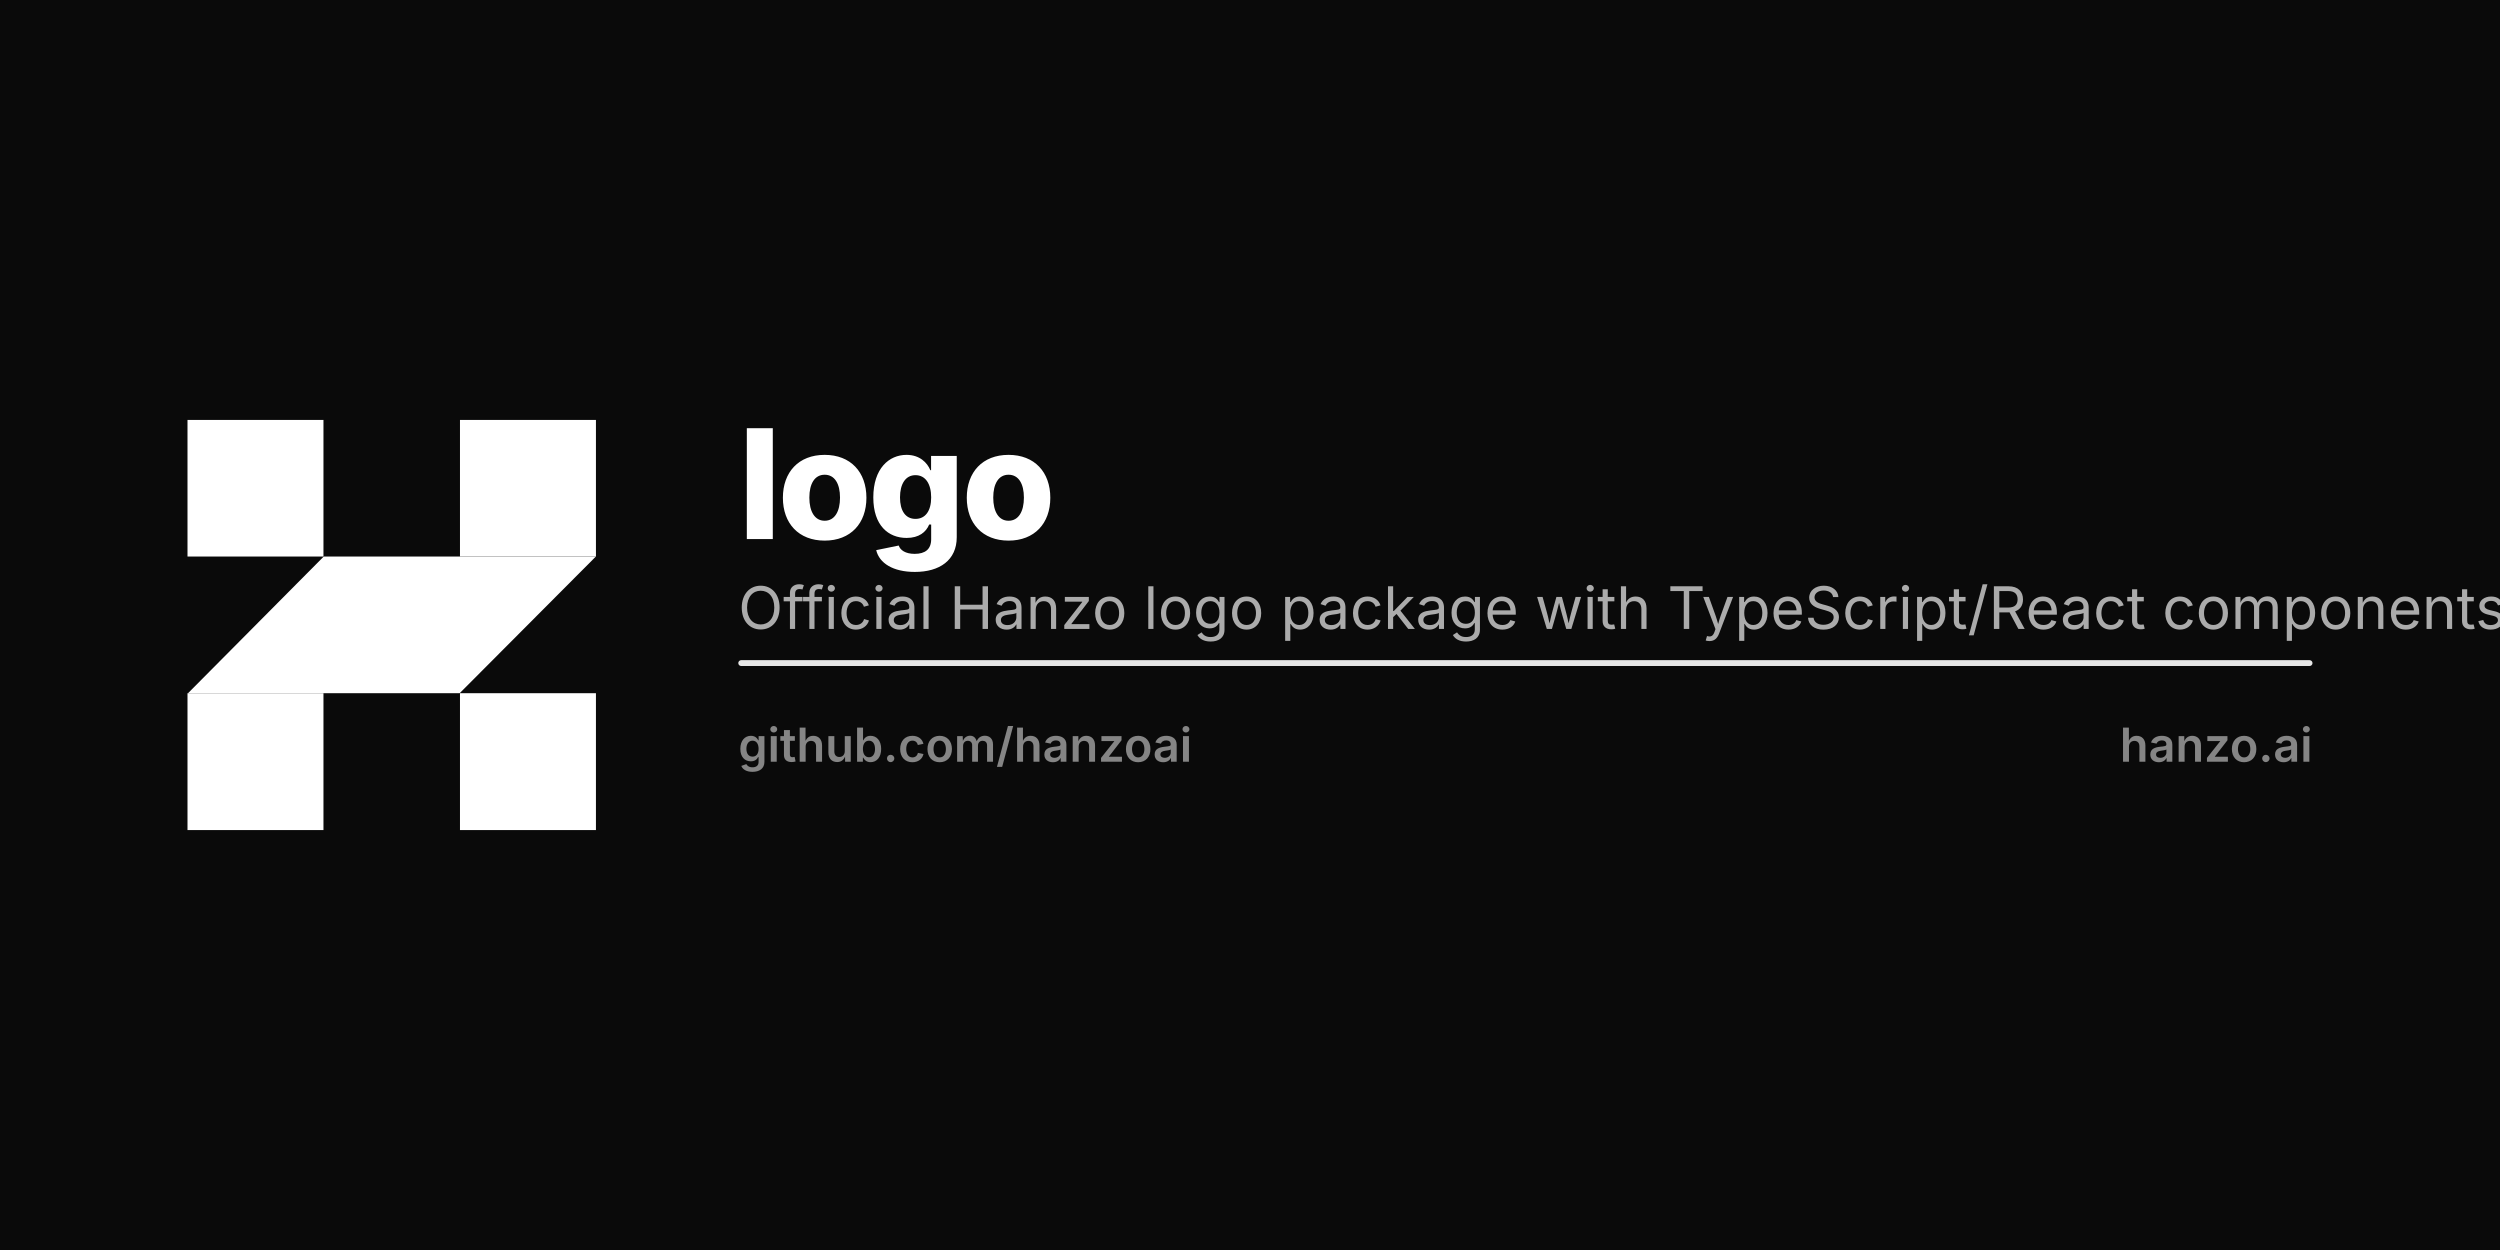
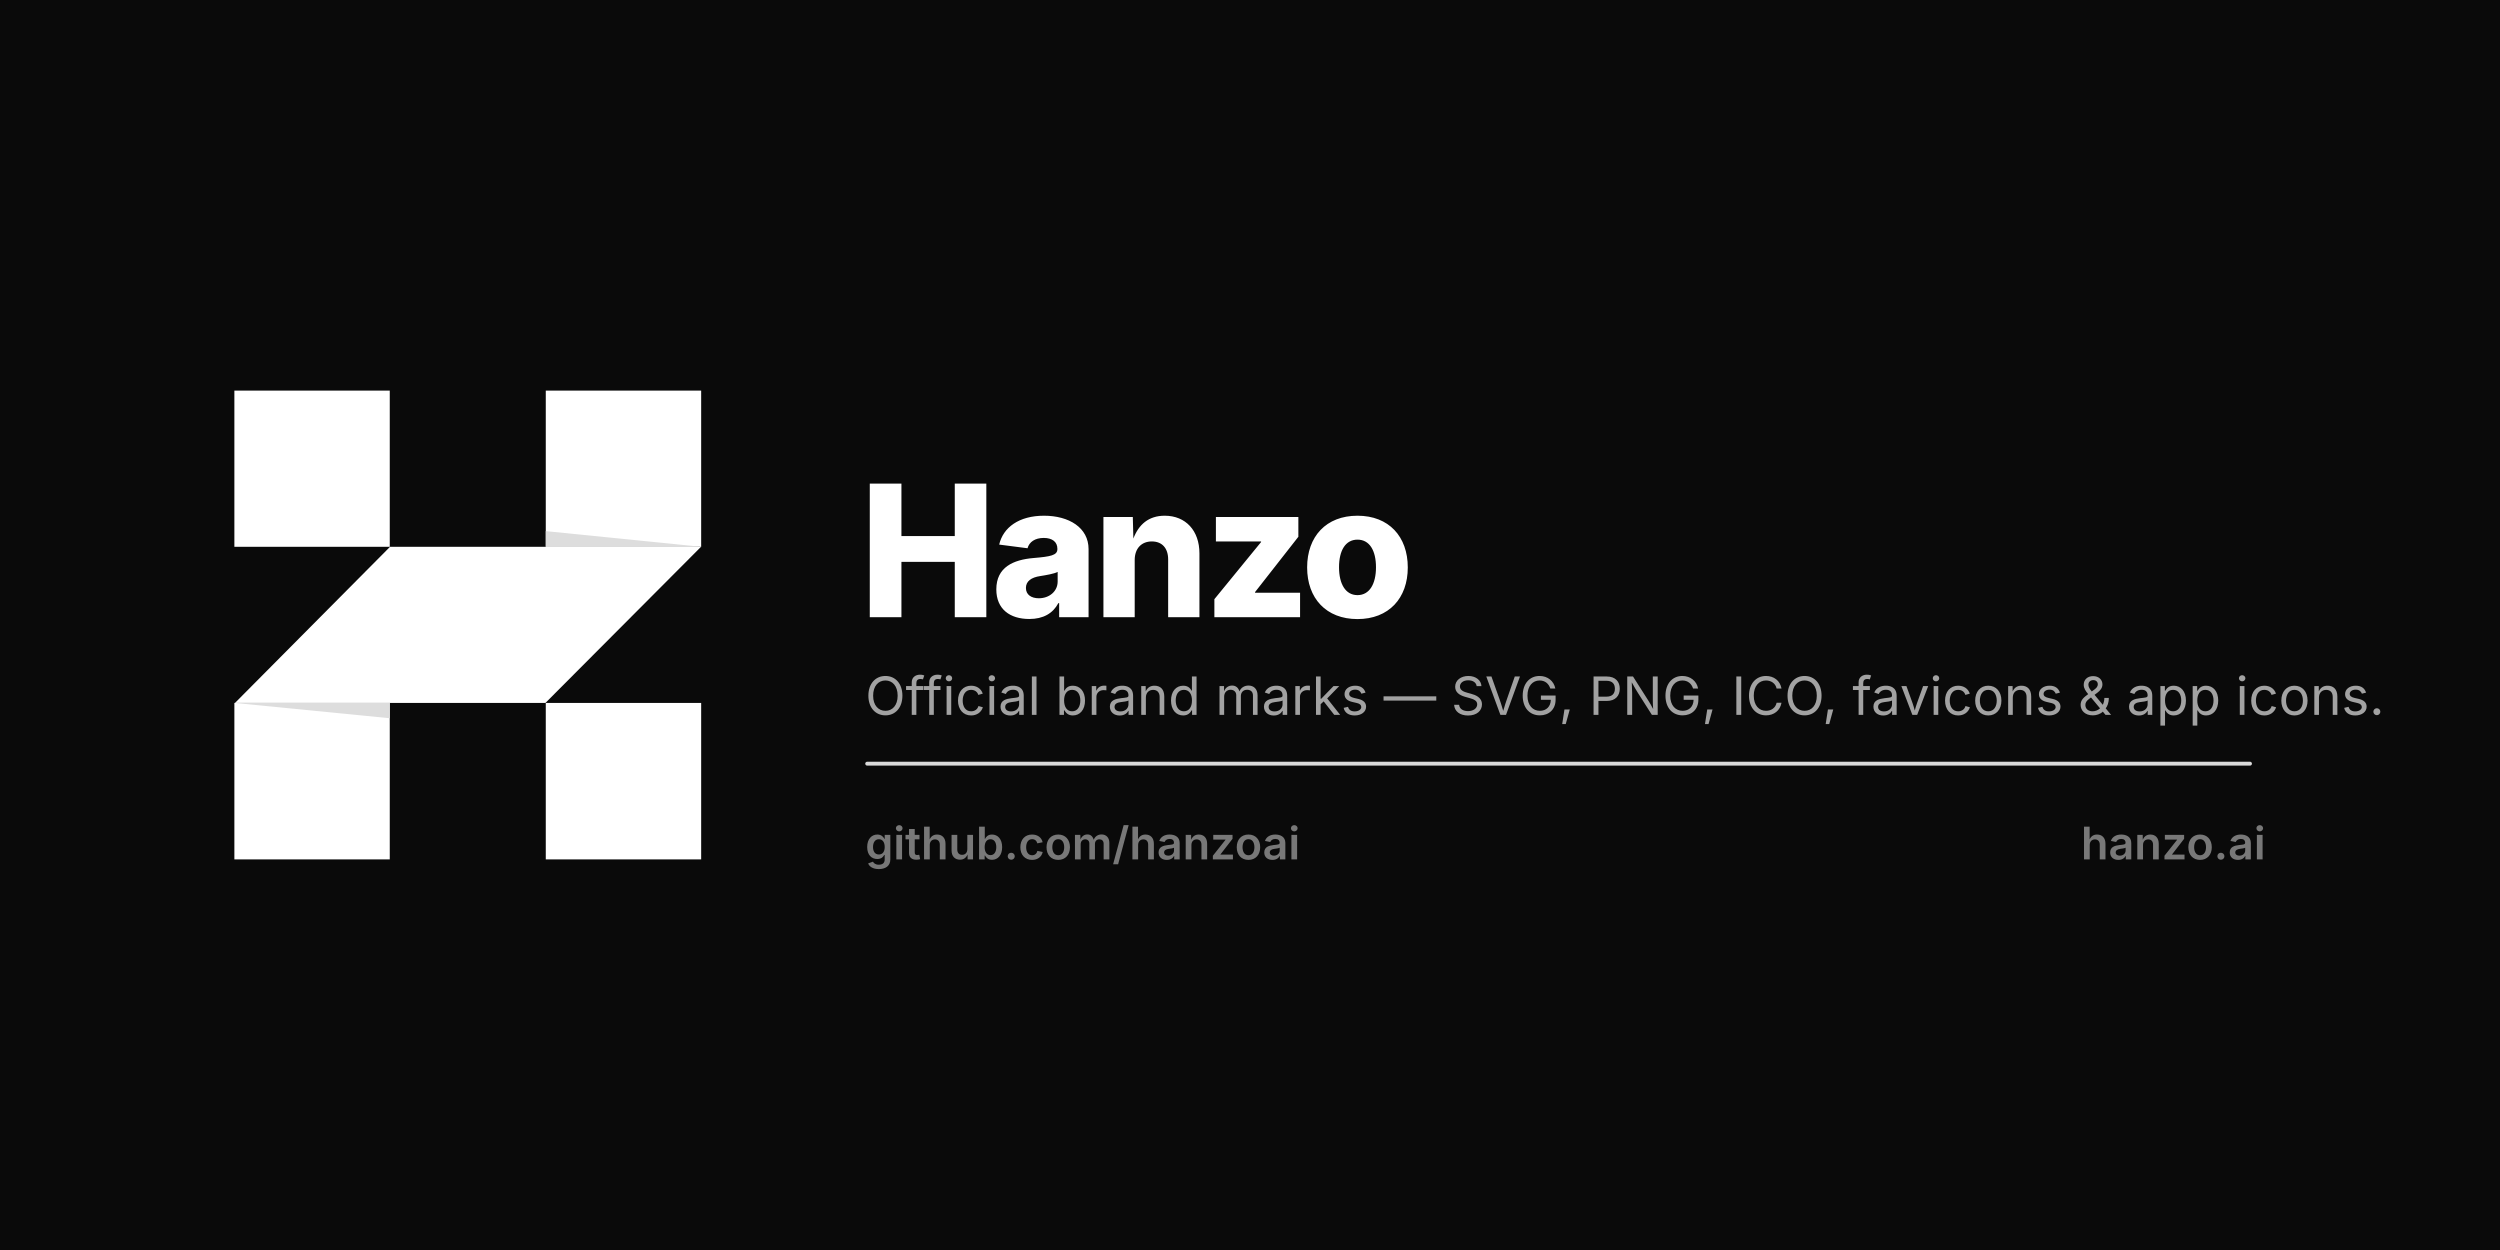
- <svg xmlns="http://www.w3.org/2000/svg" width="1280" height="640" viewBox="0 0 1280 640" role="img" aria-label="logo">
+ <svg xmlns="http://www.w3.org/2000/svg" width="1280" height="640" viewBox="0 0 1280 640" role="img" aria-label="Hanzo brand assets">
  <rect width="1280" height="640" fill="#0A0A0A" />
-   <svg x="96" y="215" width="210" height="210" viewBox="0 0 67 67">
-     <path d="M22.21 67V44.637H0V67H22.21Z" fill="#fff" />
-     <path d="M66.704 22.318H22.253L0.088 44.637H44.463L66.704 22.318Z" fill="#fff" />
-     <path d="M22.21 0H0V22.318H22.21V0Z" fill="#fff" />
-     <path d="M66.72 0H44.51V22.318H66.72V0Z" fill="#fff" />
-     <path d="M66.72 67V44.637H44.51V67H66.72Z" fill="#fff" />
+   <svg x="120" y="200" width="240" height="240" viewBox="0 0 67 67">
+     <path d="M22.21 67V44.637H0V67H22.21Z" fill="#ffffff" />
+     <path d="M0 44.637L22.21 46.828V44.637H0Z" fill="#DDDDDD" />
+     <path d="M66.704 22.318H22.253L0.088 44.637H44.463L66.704 22.318Z" fill="#ffffff" />
+     <path d="M22.21 0H0V22.318H22.21V0Z" fill="#ffffff" />
+     <path d="M66.72 0H44.51V22.318H66.72V0Z" fill="#ffffff" />
+     <path d="M66.675 22.319L44.51 20.082V22.319H66.675Z" fill="#DDDDDD" />
+     <path d="M66.72 67V44.637H44.51V67H66.72Z" fill="#ffffff" />
  </svg>
-   <text x="378" y="276" font-family="Inter,system-ui,-apple-system,sans-serif" font-size="78" font-weight="800" letter-spacing="-2" fill="#ffffff">logo</text>
-   <text x="378" y="322" font-family="Inter,system-ui,sans-serif" font-size="30" fill="#ffffff" opacity=".66">Official Hanzo logo package with TypeScript/React components and…</text>
-   <rect x="378" y="338" width="806" height="3" rx="1.5" fill="#ffffff" opacity=".9" />
-   <text x="378" y="390" font-family="Inter,system-ui,sans-serif" font-size="24" font-weight="600" fill="#ffffff" opacity=".5">github.com/hanzoai</text>
-   <text x="1184" y="390" text-anchor="end" font-family="Inter,system-ui,sans-serif" font-size="24" font-weight="600" fill="#ffffff" opacity=".5">hanzo.ai</text>
+   <text x="440" y="316" font-family="Inter,system-ui,-apple-system,sans-serif" font-size="94" font-weight="800" letter-spacing="-3" fill="#ffffff">Hanzo</text>
+   <text x="443" y="366" font-family="Inter,system-ui,sans-serif" font-size="27" fill="#ffffff" opacity=".62">Official brand marks — SVG, PNG, ICO, favicons &amp; app icons.</text>
+   <rect x="443" y="390" width="710" height="2" rx="1" fill="#ffffff" opacity=".85" />
+   <text x="443" y="440" font-family="Inter,system-ui,sans-serif" font-size="23" font-weight="600" fill="#ffffff" opacity=".45">github.com/hanzoai</text>
+   <text x="1160" y="440" text-anchor="end" font-family="Inter,system-ui,sans-serif" font-size="23" font-weight="600" fill="#ffffff" opacity=".45">hanzo.ai</text>
</svg>
